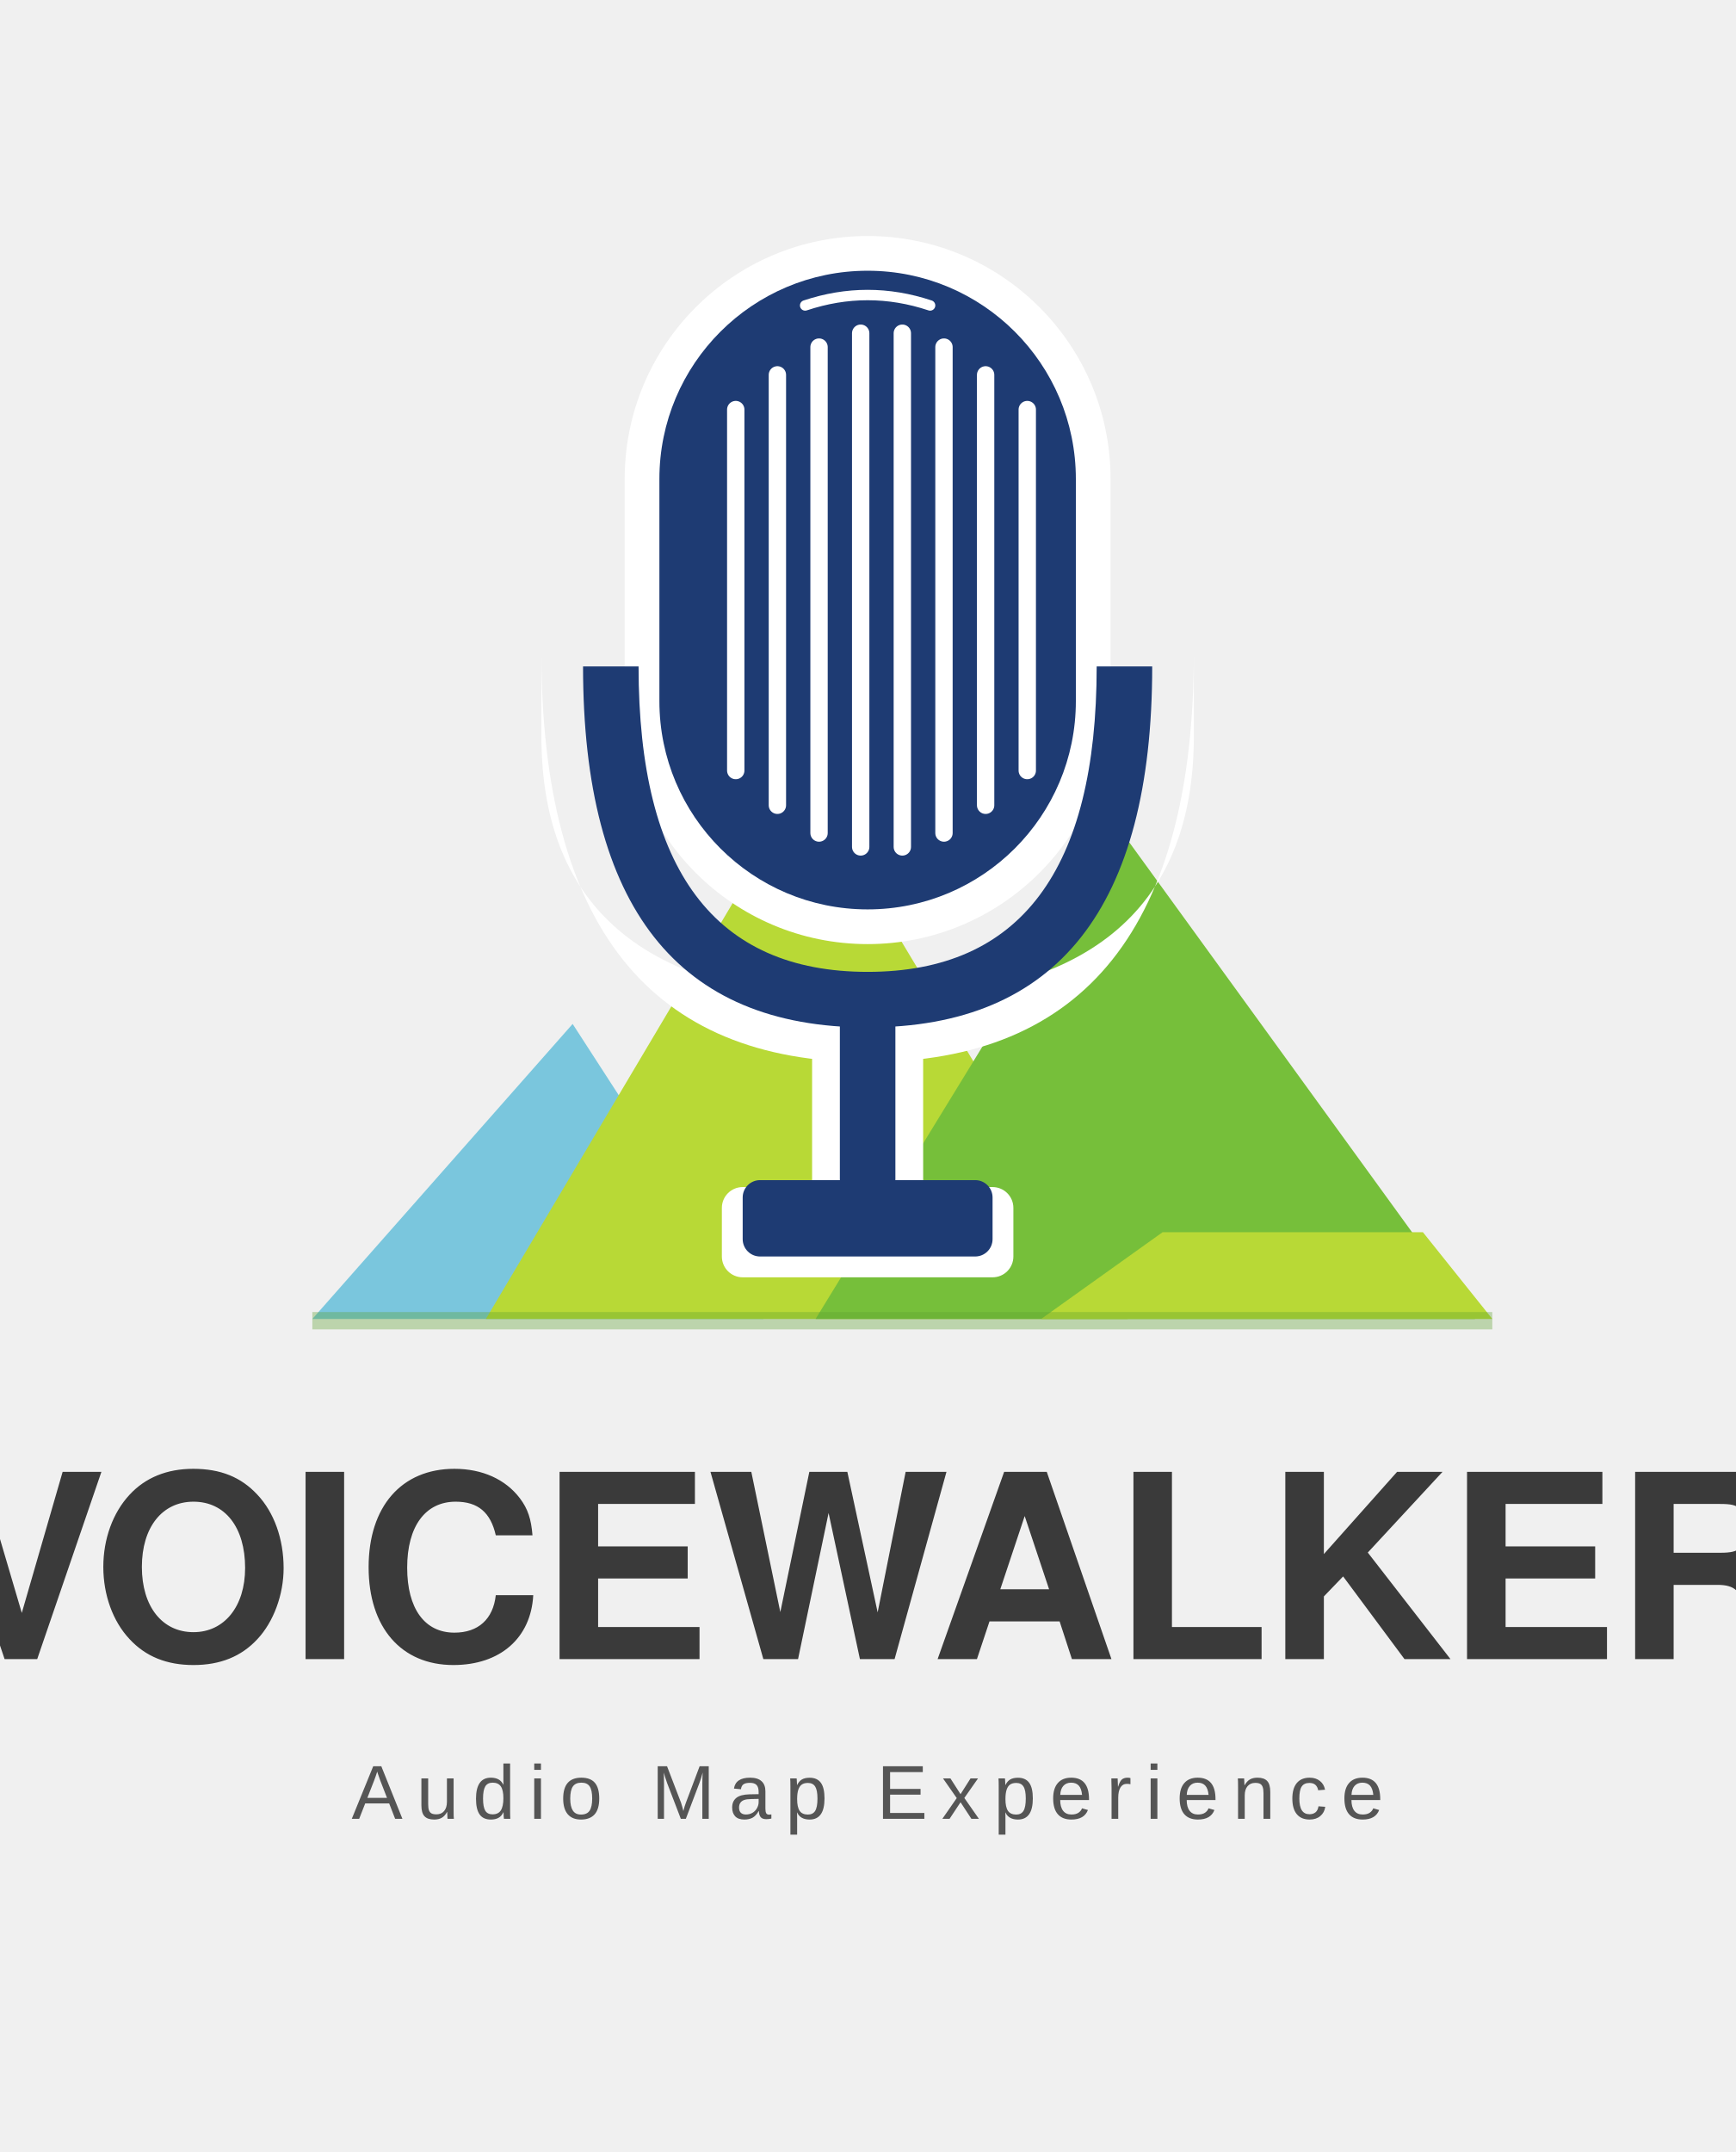
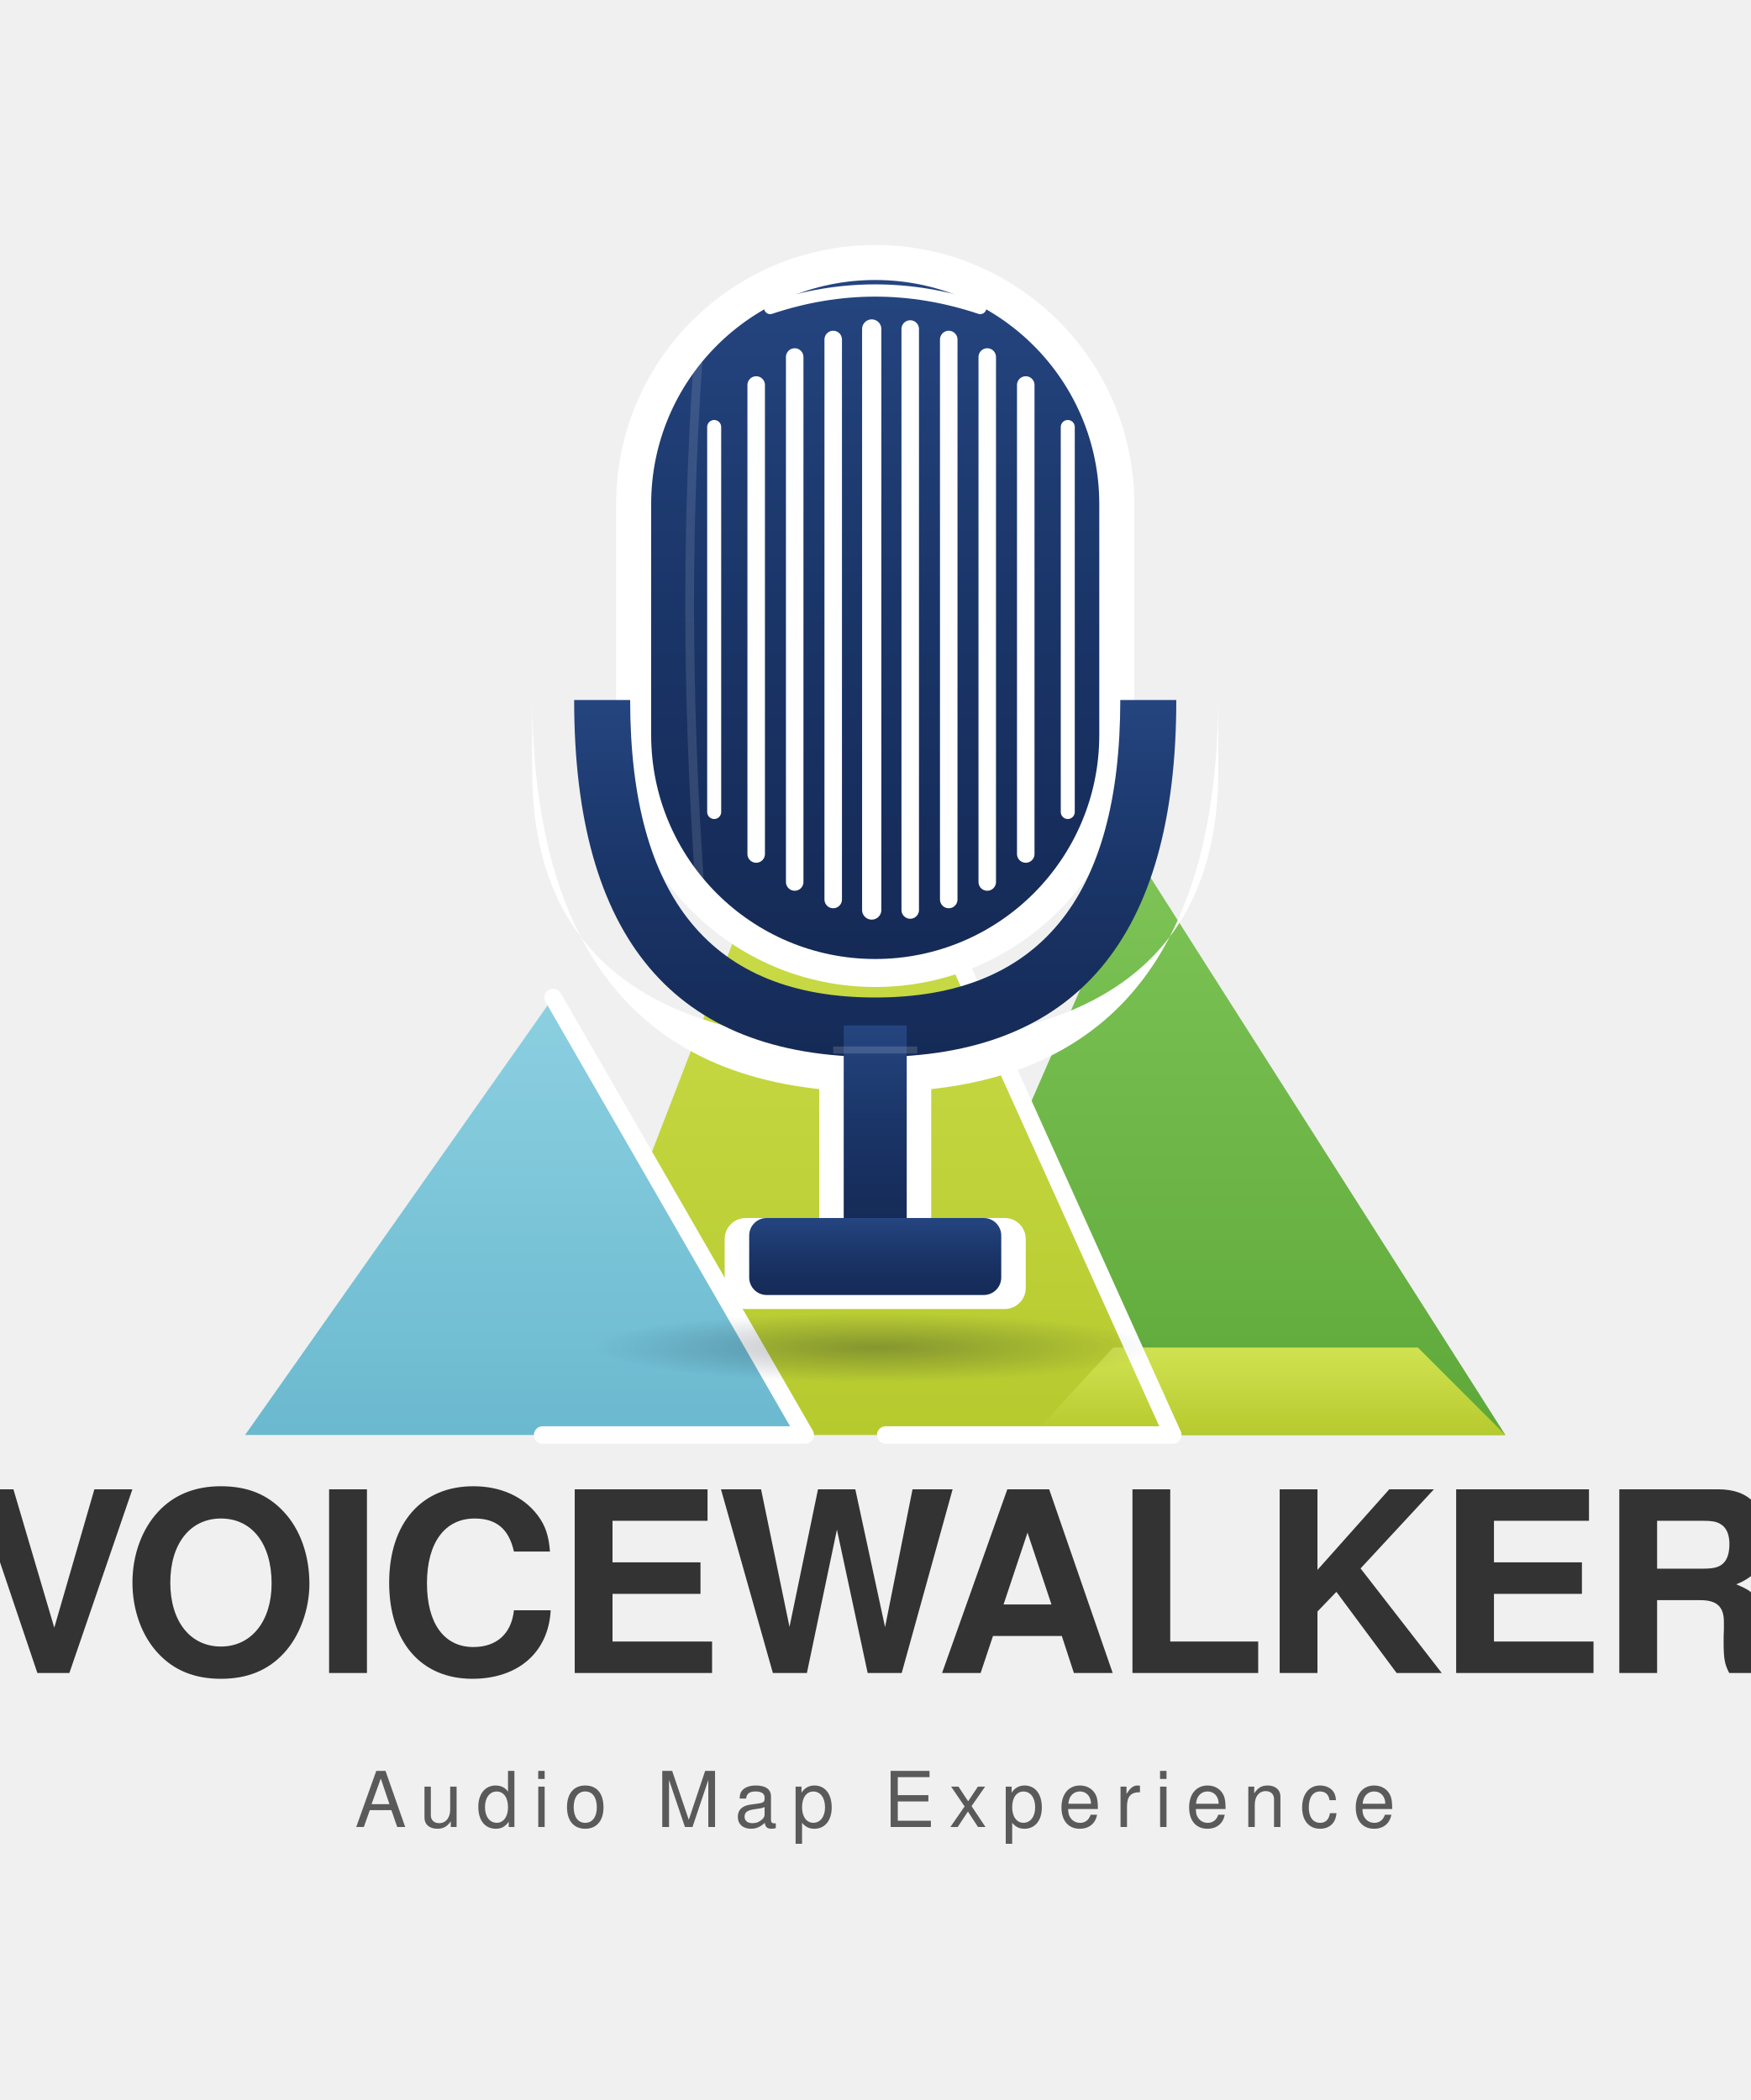
- <svg xmlns="http://www.w3.org/2000/svg" viewBox="0 0 500 620" fill="none">
-   <path d="M 90 380 L 220 380 L 165 295 Z" fill="#7ac6dd" />
-   <path d="M 140 380 L 325 380 L 232 225 Z" fill="#b8d936" />
-   <path d="M 235 380 L 425 380 L 322 238 Z" fill="#76bf3a" />
-   <path d="M 300 380 L 430 380 L 410 355 L 335 355 Z" fill="#b8d936" />
-   <rect x="90" y="378" width="340" height="5" fill="#5da02d" opacity="0.35" />
+ <svg xmlns="http://www.w3.org/2000/svg" viewBox="0 0 500 600" fill="none" font-family="'Segoe UI', 'Helvetica Neue', Helvetica, Arial, sans-serif">
+   <defs>
+     <linearGradient id="micBody" x1="0" y1="0" x2="0" y2="1">
+       <stop offset="0%" stop-color="#254580" />
+       <stop offset="48%" stop-color="#1a3568" />
+       <stop offset="100%" stop-color="#152a56" />
+     </linearGradient>
+     <linearGradient id="panelBlue" x1="0" y1="0" x2="0" y2="1">
+       <stop offset="0%" stop-color="#8cd0e1" />
+       <stop offset="100%" stop-color="#6bb9cf" />
+     </linearGradient>
+     <linearGradient id="panelLime" x1="0" y1="0" x2="0" y2="1">
+       <stop offset="0%" stop-color="#d1e251" />
+       <stop offset="100%" stop-color="#b6ca2e" />
+     </linearGradient>
+     <linearGradient id="panelGreen" x1="0" y1="0" x2="0" y2="1">
+       <stop offset="0%" stop-color="#7ec456" />
+       <stop offset="100%" stop-color="#5ea83a" />
+     </linearGradient>
+     <radialGradient id="shadowUnder" cx="0.5" cy="0.5" r="0.5">
+       <stop offset="0%" stop-color="rgba(10,20,40,0.30)" />
+       <stop offset="100%" stop-color="rgba(10,20,40,0)" />
+     </radialGradient>
+   </defs>
+   <path d="M 253 410 L 430 410 L 325 245 Z" fill="url(#panelGreen)" />
+   <path d="M 155 410 L 335 410 L 238 195 Z" fill="url(#panelLime)" />
+   <path d="M 70 410 L 230 410 L 158 285 Z" fill="url(#panelBlue)" />
+   <path d="M 295 410 L 430 410 L 405 385 L 318 385 Z" fill="url(#panelLime)" />
+   <g stroke="#ffffff" stroke-width="5" stroke-linejoin="round" stroke-linecap="round" fill="none">
+     <path d="M 155 410 L 230 410 L 158 285" />
+     <path d="M 253 410 L 335 410 L 238 195" />
+   </g>
+   <ellipse cx="250" cy="385" rx="80" ry="10" fill="url(#shadowUnder)" />
  <g fill="#ffffff">
-     <rect x="180" y="68" width="140" height="204" rx="70" />
-     <path d="M 156 188              Q 156 306 250 306              Q 344 306 344 188              L 344 212              Q 344 288 250 288              Q 156 288 156 212 Z" />
-     <rect x="234" y="298" width="32" height="58" />
-     <rect x="208" y="342" width="84" height="26" rx="6" />
+     <rect x="176" y="70" width="148" height="212" rx="74" />
+     <path d="M 152 198              Q 152 312 250 312              Q 348 312 348 198              L 348 220              Q 348 298 250 298              Q 152 298 152 220 Z" />
+     <rect x="234" y="300" width="32" height="60" />
+     <rect x="207" y="348" width="86" height="26" rx="6" />
  </g>
-   <g fill="#1e3b73">
-     <rect x="190" y="78" width="120" height="184" rx="60" />
-     <path d="M 168 192              Q 168 296 250 296              Q 332 296 332 192              L 316 192              Q 316 280 250 280              Q 184 280 184 192 Z" />
-     <rect x="242" y="290" width="16" height="54" />
-     <rect x="214" y="340" width="72" height="22" rx="5" />
+   <rect x="186" y="80" width="128" height="194" rx="64" fill="url(#micBody)" />
+   <path d="M 200 95 Q 194 170 200 255" stroke="rgba(255,255,255,0.12)" stroke-width="2.5" fill="none" stroke-linecap="round" />
+   <path d="M 164 200            Q 164 302 250 302            Q 336 302 336 200            L 320 200            Q 320 285 250 285            Q 180 285 180 200 Z" fill="url(#micBody)" />
+   <rect x="241" y="293" width="18" height="58" fill="url(#micBody)" />
+   <rect x="214" y="348" width="72" height="22" rx="5" fill="url(#micBody)" />
+   <g stroke="#ffffff" stroke-linecap="round" fill="none">
+     <line x1="204" y1="122" x2="204" y2="232" stroke-width="4" />
+     <line x1="216" y1="110" x2="216" y2="244" stroke-width="5" />
+     <line x1="227" y1="102" x2="227" y2="252" stroke-width="5" />
+     <line x1="238" y1="97" x2="238" y2="257" stroke-width="5" />
+     <line x1="249" y1="94" x2="249" y2="260" stroke-width="5.5" />
+     <line x1="260" y1="94" x2="260" y2="260" stroke-width="5" />
+     <line x1="271" y1="97" x2="271" y2="257" stroke-width="5" />
+     <line x1="282" y1="102" x2="282" y2="252" stroke-width="5" />
+     <line x1="293" y1="110" x2="293" y2="244" stroke-width="5" />
+     <line x1="305" y1="122" x2="305" y2="232" stroke-width="4" />
  </g>
-   <g stroke="#ffffff" stroke-width="5" stroke-linecap="round">
-     <line x1="212" y1="118" x2="212" y2="222" />
-     <line x1="224" y1="108" x2="224" y2="232" />
-     <line x1="236" y1="100" x2="236" y2="240" />
-     <line x1="248" y1="96" x2="248" y2="244" />
-     <line x1="260" y1="96" x2="260" y2="244" />
-     <line x1="272" y1="100" x2="272" y2="240" />
-     <line x1="284" y1="108" x2="284" y2="232" />
-     <line x1="296" y1="118" x2="296" y2="222" />
-   </g>
-   <path d="M 232 88 Q 250 82 268 88" stroke="#ffffff" stroke-width="3" fill="none" stroke-linecap="round" />
-   <text x="250" y="478" font-family="'Arial Black', Impact, 'Helvetica Neue', Helvetica, sans-serif" font-size="74" font-weight="900" text-anchor="middle" fill="#3a3a3a" letter-spacing="-1">VOICEWALKER</text>
-   <text x="250" y="524" font-family="Arial, 'Helvetica Neue', Helvetica, sans-serif" font-size="22" font-weight="400" text-anchor="middle" fill="#555555" letter-spacing="4">Audio Map Experience</text>
+   <path d="M 220 88 Q 250 78 280 88" stroke="#ffffff" stroke-width="3.5" fill="none" stroke-linecap="round" />
+   <line x1="238" y1="300" x2="262" y2="300" stroke="rgba(255,255,255,0.15)" stroke-width="2" />
+   <text x="250" y="478" font-weight="900" font-size="72" text-anchor="middle" fill="#333333" letter-spacing="-1.5">VOICEWALKER</text>
+   <text x="250" y="522" font-weight="400" font-size="22" text-anchor="middle" fill="#5a5a5a" letter-spacing="4">Audio Map Experience</text>
</svg>
